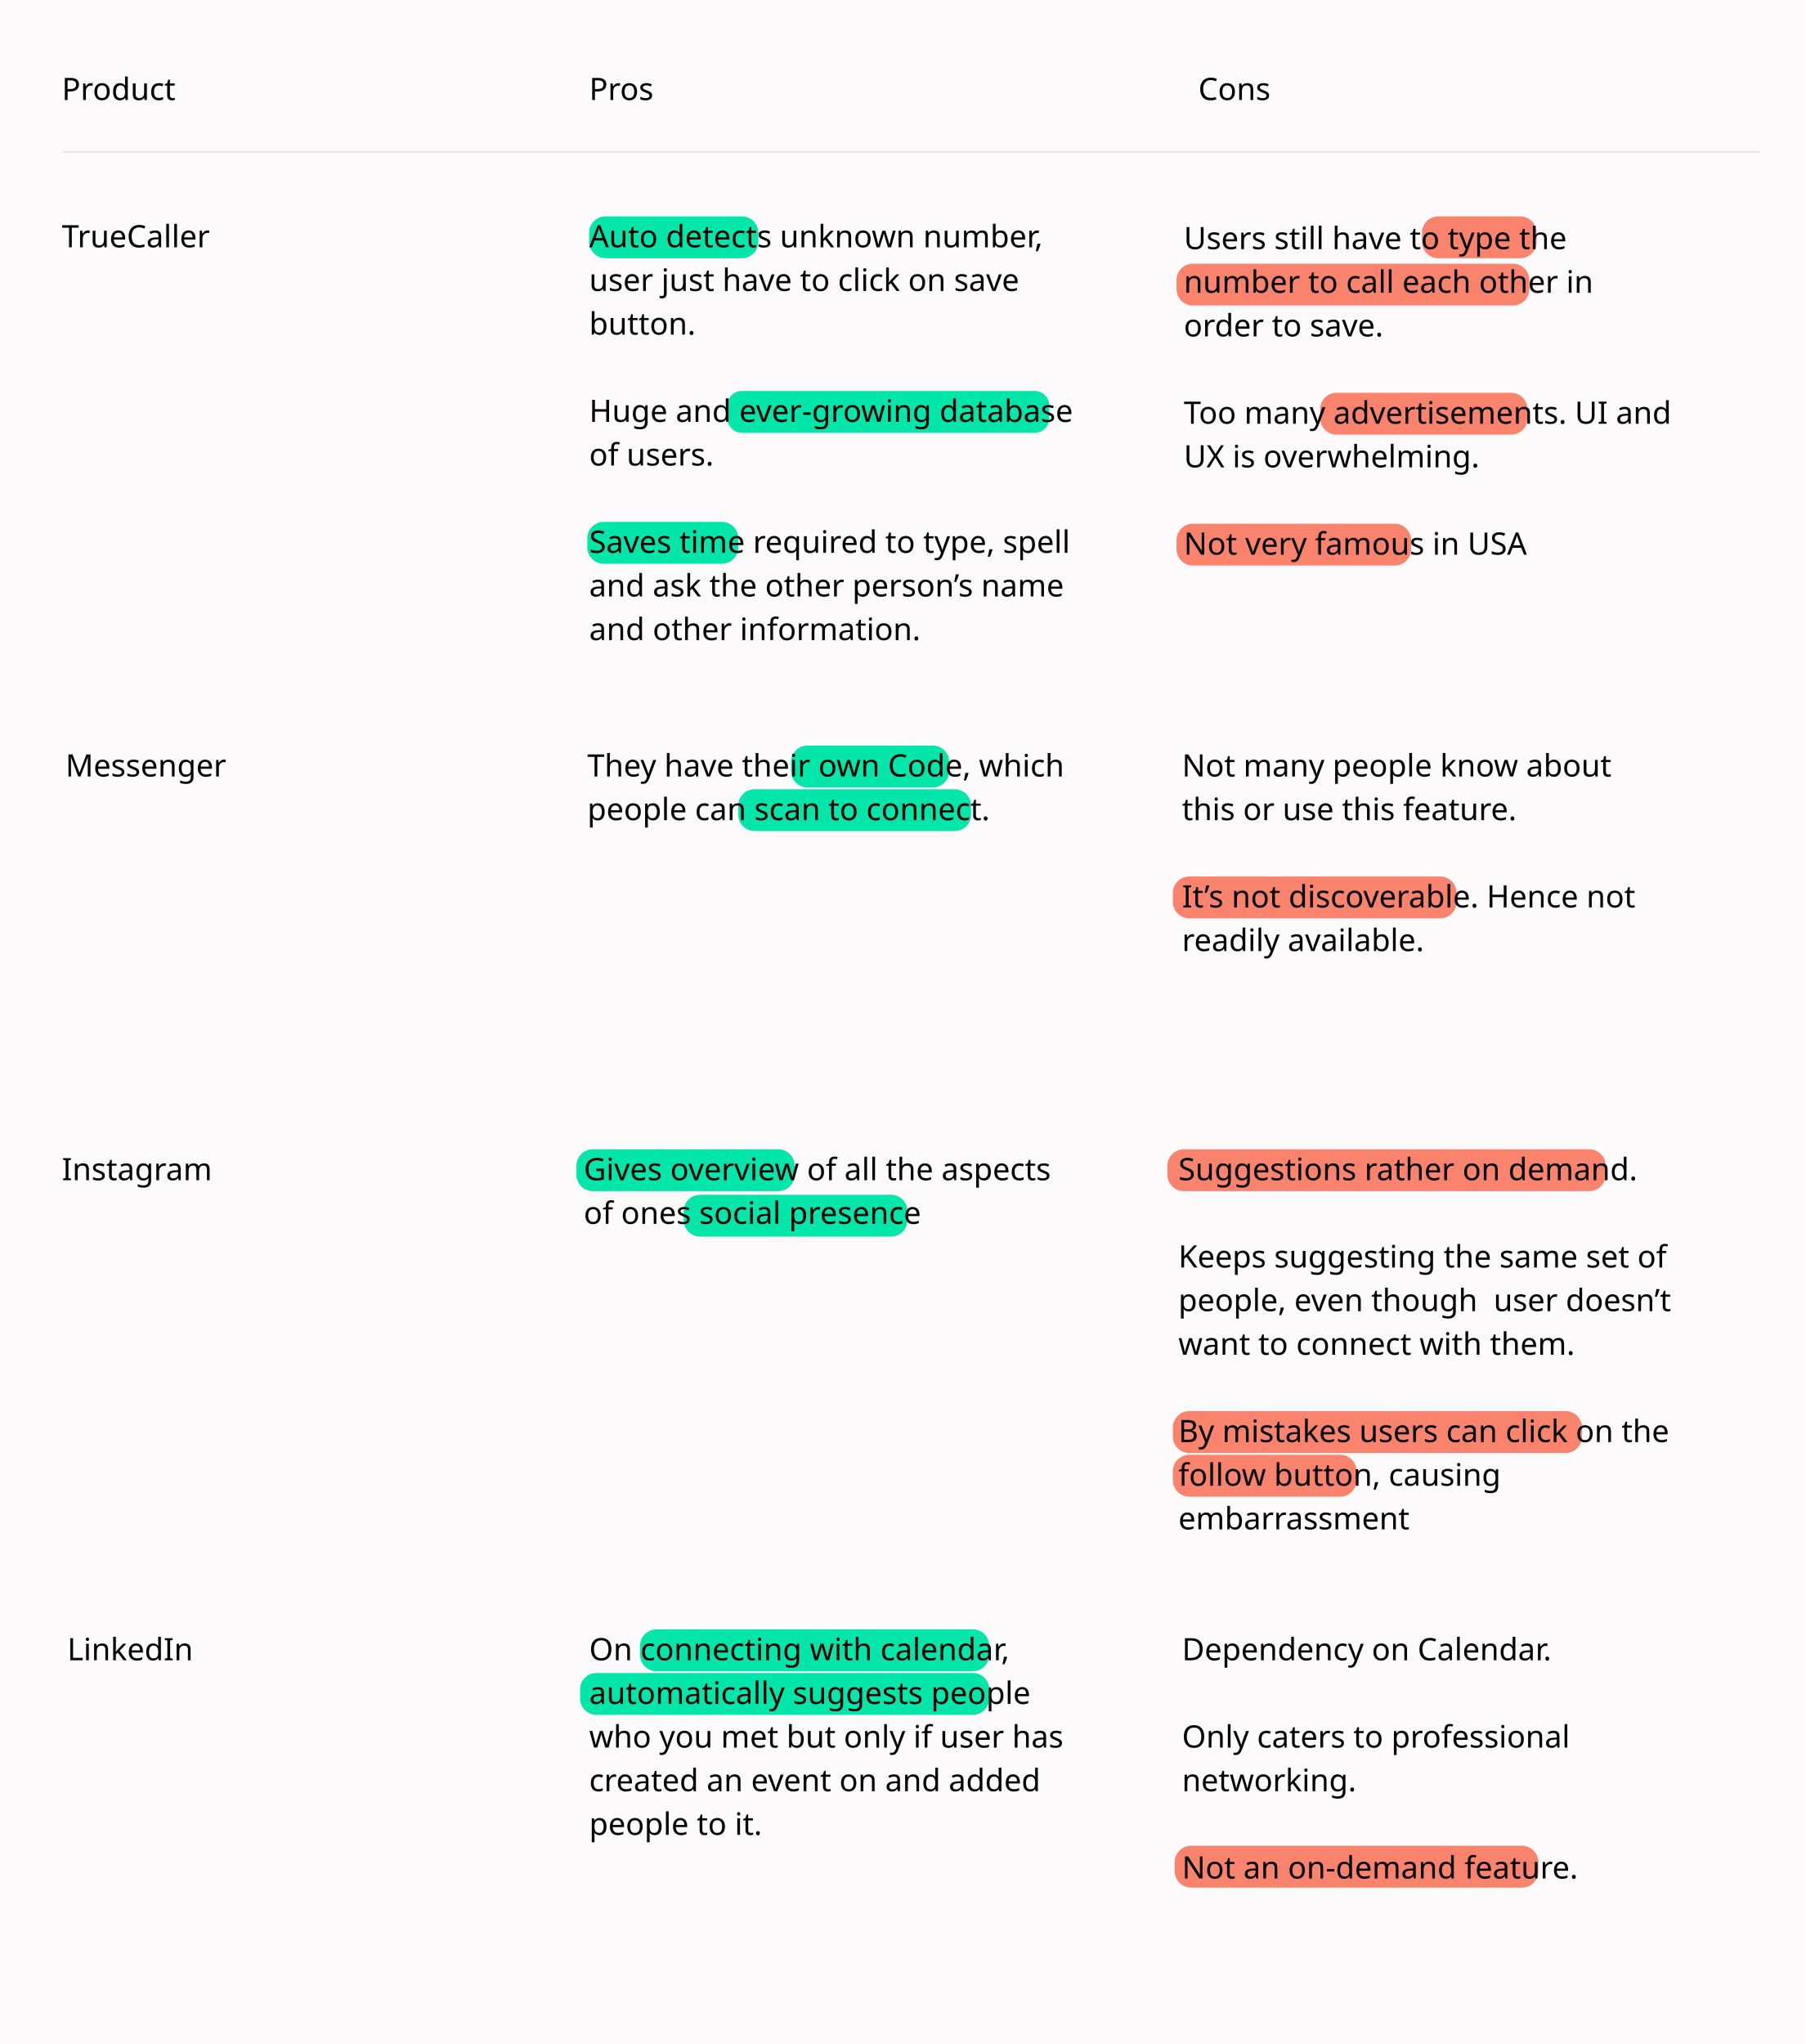
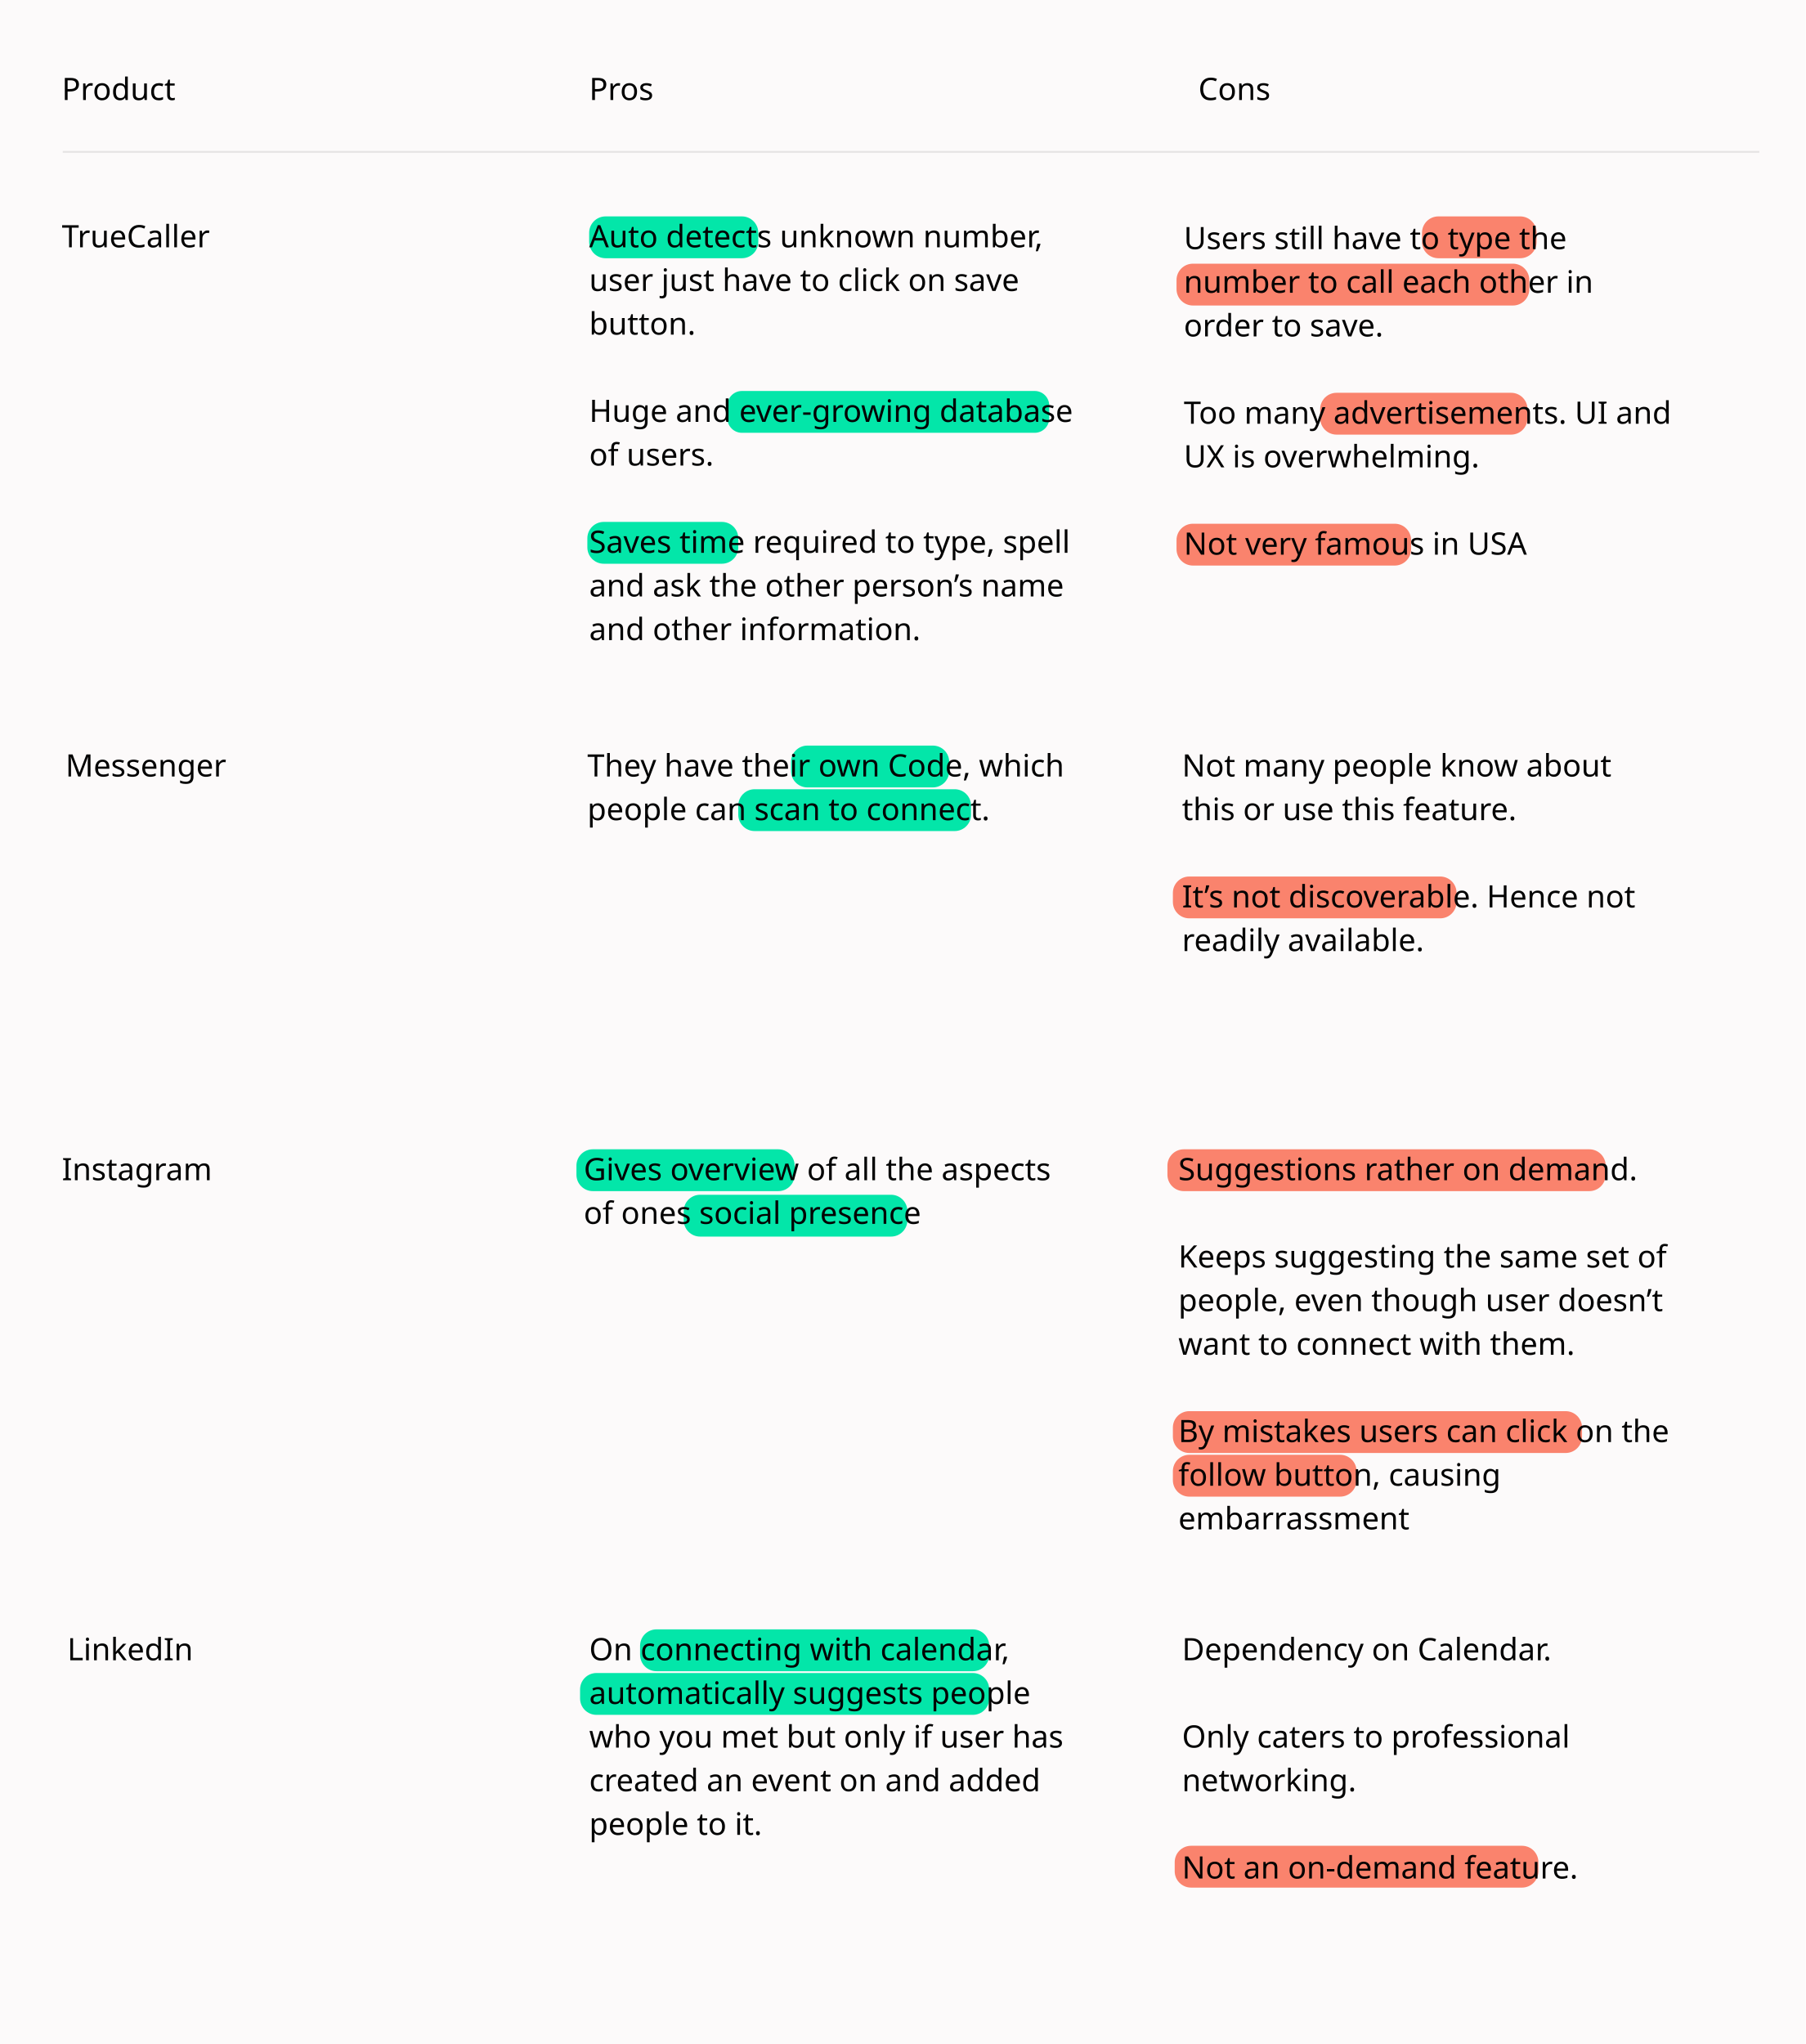
- <svg xmlns="http://www.w3.org/2000/svg" width="993" height="1124" viewBox="0 0 993 1124">
+ <svg xmlns="http://www.w3.org/2000/svg" width="993" height="1124">
+   <style>.H{font-size:17px}.I{font-family:FuturaLT-Book,Futura LT}.J{fill:#030303}.K{fill:#fa836d}.L{fill:#03e6a9}</style>
  <defs>
-     <style>
-       .cls-1 {
-         clip-path: url(#clip-Artboard_5);
-       }
- 
-       .cls-2 {
-         fill: #fa836d;
-       }
- 
-       .cls-3, .cls-5 {
-         font-size: 17px;
-         font-family: FuturaLT-Book, Futura LT;
-       }
- 
-       .cls-4 {
-         fill: #03e6a9;
-       }
- 
-       .cls-5 {
-         fill: #030303;
-       }
- 
-       .cls-6 {
-         fill: none;
-         stroke: #000;
-         opacity: 0.092;
-       }
- 
-       .cls-7 {
-         fill: #fcfafa;
-       }
-     </style>
-     <clipPath id="clip-Artboard_5">
-       <rect width="993" height="1124" />
+     <clipPath id="A">
+       <path d="M0 0h993v1124H0z" />
    </clipPath>
  </defs>
-   <g id="Artboard_5" data-name="Artboard – 5" class="cls-1">
-     <rect class="cls-7" width="993" height="1124" />
-     <rect id="orange" class="cls-2" width="241" height="23" rx="9" transform="translate(642 632)" />
-     <rect id="orange-2" data-name="orange" class="cls-2" width="63" height="23" rx="9" transform="translate(782 119)" />
-     <text id="Product" class="cls-3" transform="translate(34 38)">
-       <tspan x="0" y="17">Product</tspan>
+   <g clip-path="url(#A)">
+     <path d="M0 0h993v1124H0z" fill="#fcfafa" />
+     <g class="K">
+       <rect width="241" height="23" rx="9" x="642" y="632" />
+       <rect width="63" height="23" rx="9" x="782" y="119" />
+     </g>
+     <text class="H I">
+       <tspan y="55" x="34">Product</tspan>
    </text>
-     <rect id="green" class="cls-4" width="177" height="23" rx="8" transform="translate(400 215)" />
-     <rect id="green-2" data-name="green" class="cls-4" width="83" height="23" rx="9" transform="translate(323 287)" />
-     <rect id="green-3" data-name="green" class="cls-4" width="128" height="23" rx="9" transform="translate(406 434)" />
-     <rect id="green-4" data-name="green" class="cls-4" width="87" height="23" rx="9" transform="translate(435 410)" />
-     <rect id="orange-3" data-name="orange" class="cls-2" width="156" height="23" rx="9" transform="translate(645 482)" />
-     <rect id="orange-4" data-name="orange" class="cls-2" width="114" height="23" rx="9" transform="translate(726 216)" />
-     <rect id="green-5" data-name="green" class="cls-4" width="120" height="23" rx="9" transform="translate(317 632)" />
-     <rect id="orange-5" data-name="orange" class="cls-2" width="194" height="23" rx="9" transform="translate(647 145)" />
-     <rect id="orange-6" data-name="orange" class="cls-2" width="129" height="23" rx="9" transform="translate(647 288)" />
-     <text id="Pros" class="cls-3" transform="translate(324 38)">
-       <tspan x="0" y="17">Pros</tspan>
+     <g class="L">
+       <rect width="177" height="23" rx="8" x="400" y="215" />
+       <rect width="83" height="23" rx="9" x="323" y="287" />
+       <rect width="128" height="23" rx="9" x="406" y="434" />
+       <rect width="87" height="23" rx="9" x="435" y="410" />
+     </g>
+     <g class="K">
+       <rect width="156" height="23" rx="9" x="645" y="482" />
+       <rect width="114" height="23" rx="9" x="726" y="216" />
+     </g>
+     <rect width="120" height="23" rx="9" x="317" y="632" class="L" />
+     <g class="K">
+       <rect width="194" height="23" rx="9" x="647" y="145" />
+       <rect width="129" height="23" rx="9" x="647" y="288" />
+     </g>
+     <text class="H I">
+       <tspan y="55" x="324">Pros</tspan>
+       <tspan y="55" x="659">Cons</tspan>
    </text>
-     <text id="Cons" class="cls-3" transform="translate(659 38)">
-       <tspan x="0" y="17">Cons</tspan>
+     <rect width="225" height="23" rx="9" x="645" y="776" class="K" />
+     <rect width="123" height="23" rx="9" x="376" y="657" class="L" />
+     <rect width="101" height="23" rx="9" x="645" y="800" class="K" />
+     <rect width="93" height="23" rx="9" x="324" y="119" class="L" />
+     <text class="H I J">
+       <tspan y="427" x="36">Messenger</tspan>
+       <tspan y="427" x="323">They have their own Code, which </tspan>
+       <tspan y="451" x="323">people can scan to connect.</tspan>
+       <tspan y="427" x="650">Not many people know about </tspan>
+       <tspan y="451" x="650">this or use this feature.</tspan>
+       <tspan y="499" x="650">It’s not discoverable. Hence not </tspan>
+       <tspan y="523" x="650">readily available.</tspan>
+       <tspan y="136" x="34">TrueCaller</tspan>
+       <tspan y="137" x="651">Users still have to type the </tspan>
+       <tspan y="161" x="651">number to call each other in </tspan>
+       <tspan y="185" x="651">order to save.</tspan>
+       <tspan y="233" x="651">Too many advertisements. UI and </tspan>
+       <tspan y="257" x="651">UX is overwhelming. </tspan>
+       <tspan y="305" x="651">Not very famous in USA</tspan>
+       <tspan y="136" x="324">Auto detects unknown number, </tspan>
+       <tspan y="160" x="324">user just have to click on save </tspan>
+       <tspan y="184" x="324">button.</tspan>
+       <tspan y="232" x="324">Huge and ever-growing database </tspan>
+       <tspan y="256" x="324">of users. </tspan>
+       <tspan y="304" x="324">Saves time required to type, spell </tspan>
+       <tspan y="328" x="324">and ask the other person’s name </tspan>
+       <tspan y="352" x="324">and other information.</tspan>
    </text>
-     <rect id="orange-7" data-name="orange" class="cls-2" width="225" height="23" rx="9" transform="translate(645 776)" />
-     <rect id="green-6" data-name="green" class="cls-4" width="123" height="23" rx="9" transform="translate(376 657)" />
-     <rect id="orange-8" data-name="orange" class="cls-2" width="101" height="23" rx="9" transform="translate(645 800)" />
-     <rect id="green-7" data-name="green" class="cls-4" width="93" height="23" rx="9" transform="translate(324 119)" />
-     <g id="Group_748" data-name="Group 748" transform="translate(-1 -15)">
-       <text id="Messenger" class="cls-5" transform="translate(37 425)">
-         <tspan x="0" y="17">Messenger</tspan>
-       </text>
-       <text id="They_have_their_own_Code_which_people_can_scan_to_connect." data-name="They have their own Code, which people can scan to connect." class="cls-5" transform="translate(324 425)">
-         <tspan x="0" y="17">They have their own Code, which </tspan>
-         <tspan x="0" y="41">people can scan to connect.</tspan>
-       </text>
-       <text id="Not_many_people_know_about_this_or_use_this_feature._It_s_not_discoverable._Hence_not_readily_available." data-name="Not many people know about this or use this feature.  It’s not discoverable. Hence not readily available." class="cls-5" transform="translate(651 425)">
-         <tspan x="0" y="17">Not many people know about </tspan>
-         <tspan x="0" y="41">this or use this feature.</tspan>
-         <tspan x="0" y="65" />
-         <tspan x="0" y="89">It’s not discoverable. Hence not </tspan>
-         <tspan x="0" y="113">readily available.</tspan>
-       </text>
+     <path d="M34.5 83.5h933" fill="none" stroke="#000" opacity=".092" />
+     <rect width="200" height="23" rx="9" x="646" y="1015" class="K" />
+     <text class="H I J">
+       <tspan y="649" x="34">Instagram</tspan>
+       <tspan y="649" x="321">Gives overview of all the aspects </tspan>
+       <tspan y="673" x="321">of ones social presence</tspan>
+       <tspan y="649" x="648">Suggestions rather on demand.</tspan>
+       <tspan y="697" x="648">Keeps suggesting the same set of </tspan>
+       <tspan y="721" xml:space="preserve" x="648">people, even though user doesn’t </tspan>
+       <tspan y="745" x="648">want to connect with them.</tspan>
+       <tspan y="793" x="648">By mistakes users can click on the </tspan>
+       <tspan y="817" x="648">follow button, causing </tspan>
+       <tspan y="841" x="648">embarrassment</tspan>
+     </text>
+     <g class="L">
+       <rect width="192" height="23" rx="9" x="352" y="896" />
+       <rect width="225" height="23" rx="9" x="319" y="920" />
    </g>
-     <g id="Group_747" data-name="Group 747">
-       <text id="TrueCaller" class="cls-5" transform="translate(34 119)">
-         <tspan x="0" y="17">TrueCaller</tspan>
-       </text>
-       <text id="Users_still_have_to_type_the_number_to_call_each_other_in_order_to_save._Too_many_advertisements._UI_and_UX_is_overwhelming._Not_very_famous_in_USA_" data-name="Users still have to type the number to call each other in order to save.  Too many advertisements. UI and UX is overwhelming.   Not very famous in USA  " class="cls-5" transform="translate(651 120)">
-         <tspan x="0" y="17">Users still have to type the </tspan>
-         <tspan x="0" y="41">number to call each other in </tspan>
-         <tspan x="0" y="65">order to save.</tspan>
-         <tspan x="0" y="89" />
-         <tspan x="0" y="113">Too many advertisements. UI and </tspan>
-         <tspan x="0" y="137">UX is overwhelming. </tspan>
-         <tspan x="0" y="161" />
-         <tspan x="0" y="185">Not very famous in USA</tspan>
-         <tspan x="0" y="209" />
-         <tspan x="0" y="233" />
-       </text>
-       <text id="Auto_detects_unknown_number_user_just_have_to_click_on_save_button._Huge_and_ever-growing_database_of_users._Saves_time_required_to_type_spell_and_ask_the_other_person_s_name_and_other_information." data-name="Auto detects unknown number, user just have to click on save button.  Huge and ever-growing database of users.   Saves time required to type, spell and ask the other person’s name and other information." class="cls-5" transform="translate(324 119)">
-         <tspan x="0" y="17">Auto detects unknown number, </tspan>
-         <tspan x="0" y="41">user just have to click on save </tspan>
-         <tspan x="0" y="65">button.</tspan>
-         <tspan x="0" y="89" />
-         <tspan x="0" y="113">Huge and ever-growing database </tspan>
-         <tspan x="0" y="137">of users. </tspan>
-         <tspan x="0" y="161" />
-         <tspan x="0" y="185">Saves time required to type, spell </tspan>
-         <tspan x="0" y="209">and ask the other person’s name </tspan>
-         <tspan x="0" y="233">and other information.</tspan>
-       </text>
-     </g>
-     <line id="Line_7" data-name="Line 7" class="cls-6" x2="933" transform="translate(34.5 83.5)" />
-     <rect id="orange-9" data-name="orange" class="cls-2" width="200" height="23" rx="9" transform="translate(646 1015)" />
-     <g id="Group_749" data-name="Group 749" transform="translate(-3)">
-       <text id="Instagram" class="cls-5" transform="translate(37 632)">
-         <tspan x="0" y="17">Instagram</tspan>
-       </text>
-       <text id="Gives_overview_of_all_the_aspects_of_ones_social_presence" data-name="Gives overview of all the aspects of ones social presence" class="cls-5" transform="translate(324 632)">
-         <tspan x="0" y="17">Gives overview of all the aspects </tspan>
-         <tspan x="0" y="41">of ones social presence</tspan>
-       </text>
-       <text id="Suggestions_rather_on_demand._Keeps_suggesting_the_same_set_of_people_even_though_user_doesn_t_want_to_connect_with_them._By_mistakes_users_can_click_on_the_follow_button_causing_embarrassment_" data-name="Suggestions rather on demand.  Keeps suggesting the same set of people, even though  user doesn’t want to connect with them.  By mistakes users can click on the follow button, causing embarrassment " class="cls-5" transform="translate(651 632)">
-         <tspan x="0" y="17">Suggestions rather on demand.</tspan>
-         <tspan x="0" y="41" />
-         <tspan x="0" y="65">Keeps suggesting the same set of </tspan>
-         <tspan x="0" y="89" xml:space="preserve">people, even though  user doesn’t </tspan>
-         <tspan x="0" y="113">want to connect with them.</tspan>
-         <tspan x="0" y="137" />
-         <tspan x="0" y="161">By mistakes users can click on the </tspan>
-         <tspan x="0" y="185">follow button, causing </tspan>
-         <tspan x="0" y="209">embarrassment</tspan>
-         <tspan x="0" y="233" />
-       </text>
-     </g>
-     <rect id="green-8" data-name="green" class="cls-4" width="192" height="23" rx="9" transform="translate(352 896)" />
-     <rect id="green-9" data-name="green" class="cls-4" width="225" height="23" rx="9" transform="translate(319 920)" />
-     <g id="Group_750" data-name="Group 750">
-       <text id="LinkedIn" class="cls-5" transform="translate(37 896)">
-         <tspan x="0" y="17">LinkedIn</tspan>
-       </text>
-       <text id="On_connecting_with_calendar_automatically_suggests_people_who_you_met_but_only_if_user_has_created_an_event_on_and_added_people_to_it._" data-name="On connecting with calendar, automatically suggests people who you met but only if user has created an event on and added people to it. " class="cls-5" transform="translate(324 896)">
-         <tspan x="0" y="17">On connecting with calendar, </tspan>
-         <tspan x="0" y="41">automatically suggests people </tspan>
-         <tspan x="0" y="65">who you met but only if user has </tspan>
-         <tspan x="0" y="89">created an event on and added </tspan>
-         <tspan x="0" y="113">people to it.</tspan>
-         <tspan x="0" y="137" />
-       </text>
-       <text id="Dependency_on_Calendar._Only_caters_to_professional_networking._Not_an_on-demand_feature._" data-name="Dependency on Calendar.   Only caters to professional networking.   Not an on-demand feature.     " class="cls-5" transform="translate(650 896)">
-         <tspan x="0" y="17">Dependency on Calendar. </tspan>
-         <tspan x="0" y="41" />
-         <tspan x="0" y="65">Only caters to professional </tspan>
-         <tspan x="0" y="89">networking. </tspan>
-         <tspan x="0" y="113" />
-         <tspan x="0" y="137">Not an on-demand feature. </tspan>
-         <tspan x="0" y="161" />
-         <tspan x="0" y="185" />
-         <tspan x="0" y="209" />
-       </text>
-     </g>
+     <text class="H I J">
+       <tspan y="913" x="37">LinkedIn</tspan>
+       <tspan y="913" x="324">On connecting with calendar, </tspan>
+       <tspan y="937" x="324">automatically suggests people </tspan>
+       <tspan y="961" x="324">who you met but only if user has </tspan>
+       <tspan y="985" x="324">created an event on and added </tspan>
+       <tspan y="1009" x="324">people to it.</tspan>
+       <tspan y="913" x="650">Dependency on Calendar. </tspan>
+       <tspan y="961" x="650">Only caters to professional </tspan>
+       <tspan y="985" x="650">networking. </tspan>
+       <tspan y="1033" x="650">Not an on-demand feature. </tspan>
+     </text>
  </g>
</svg>
